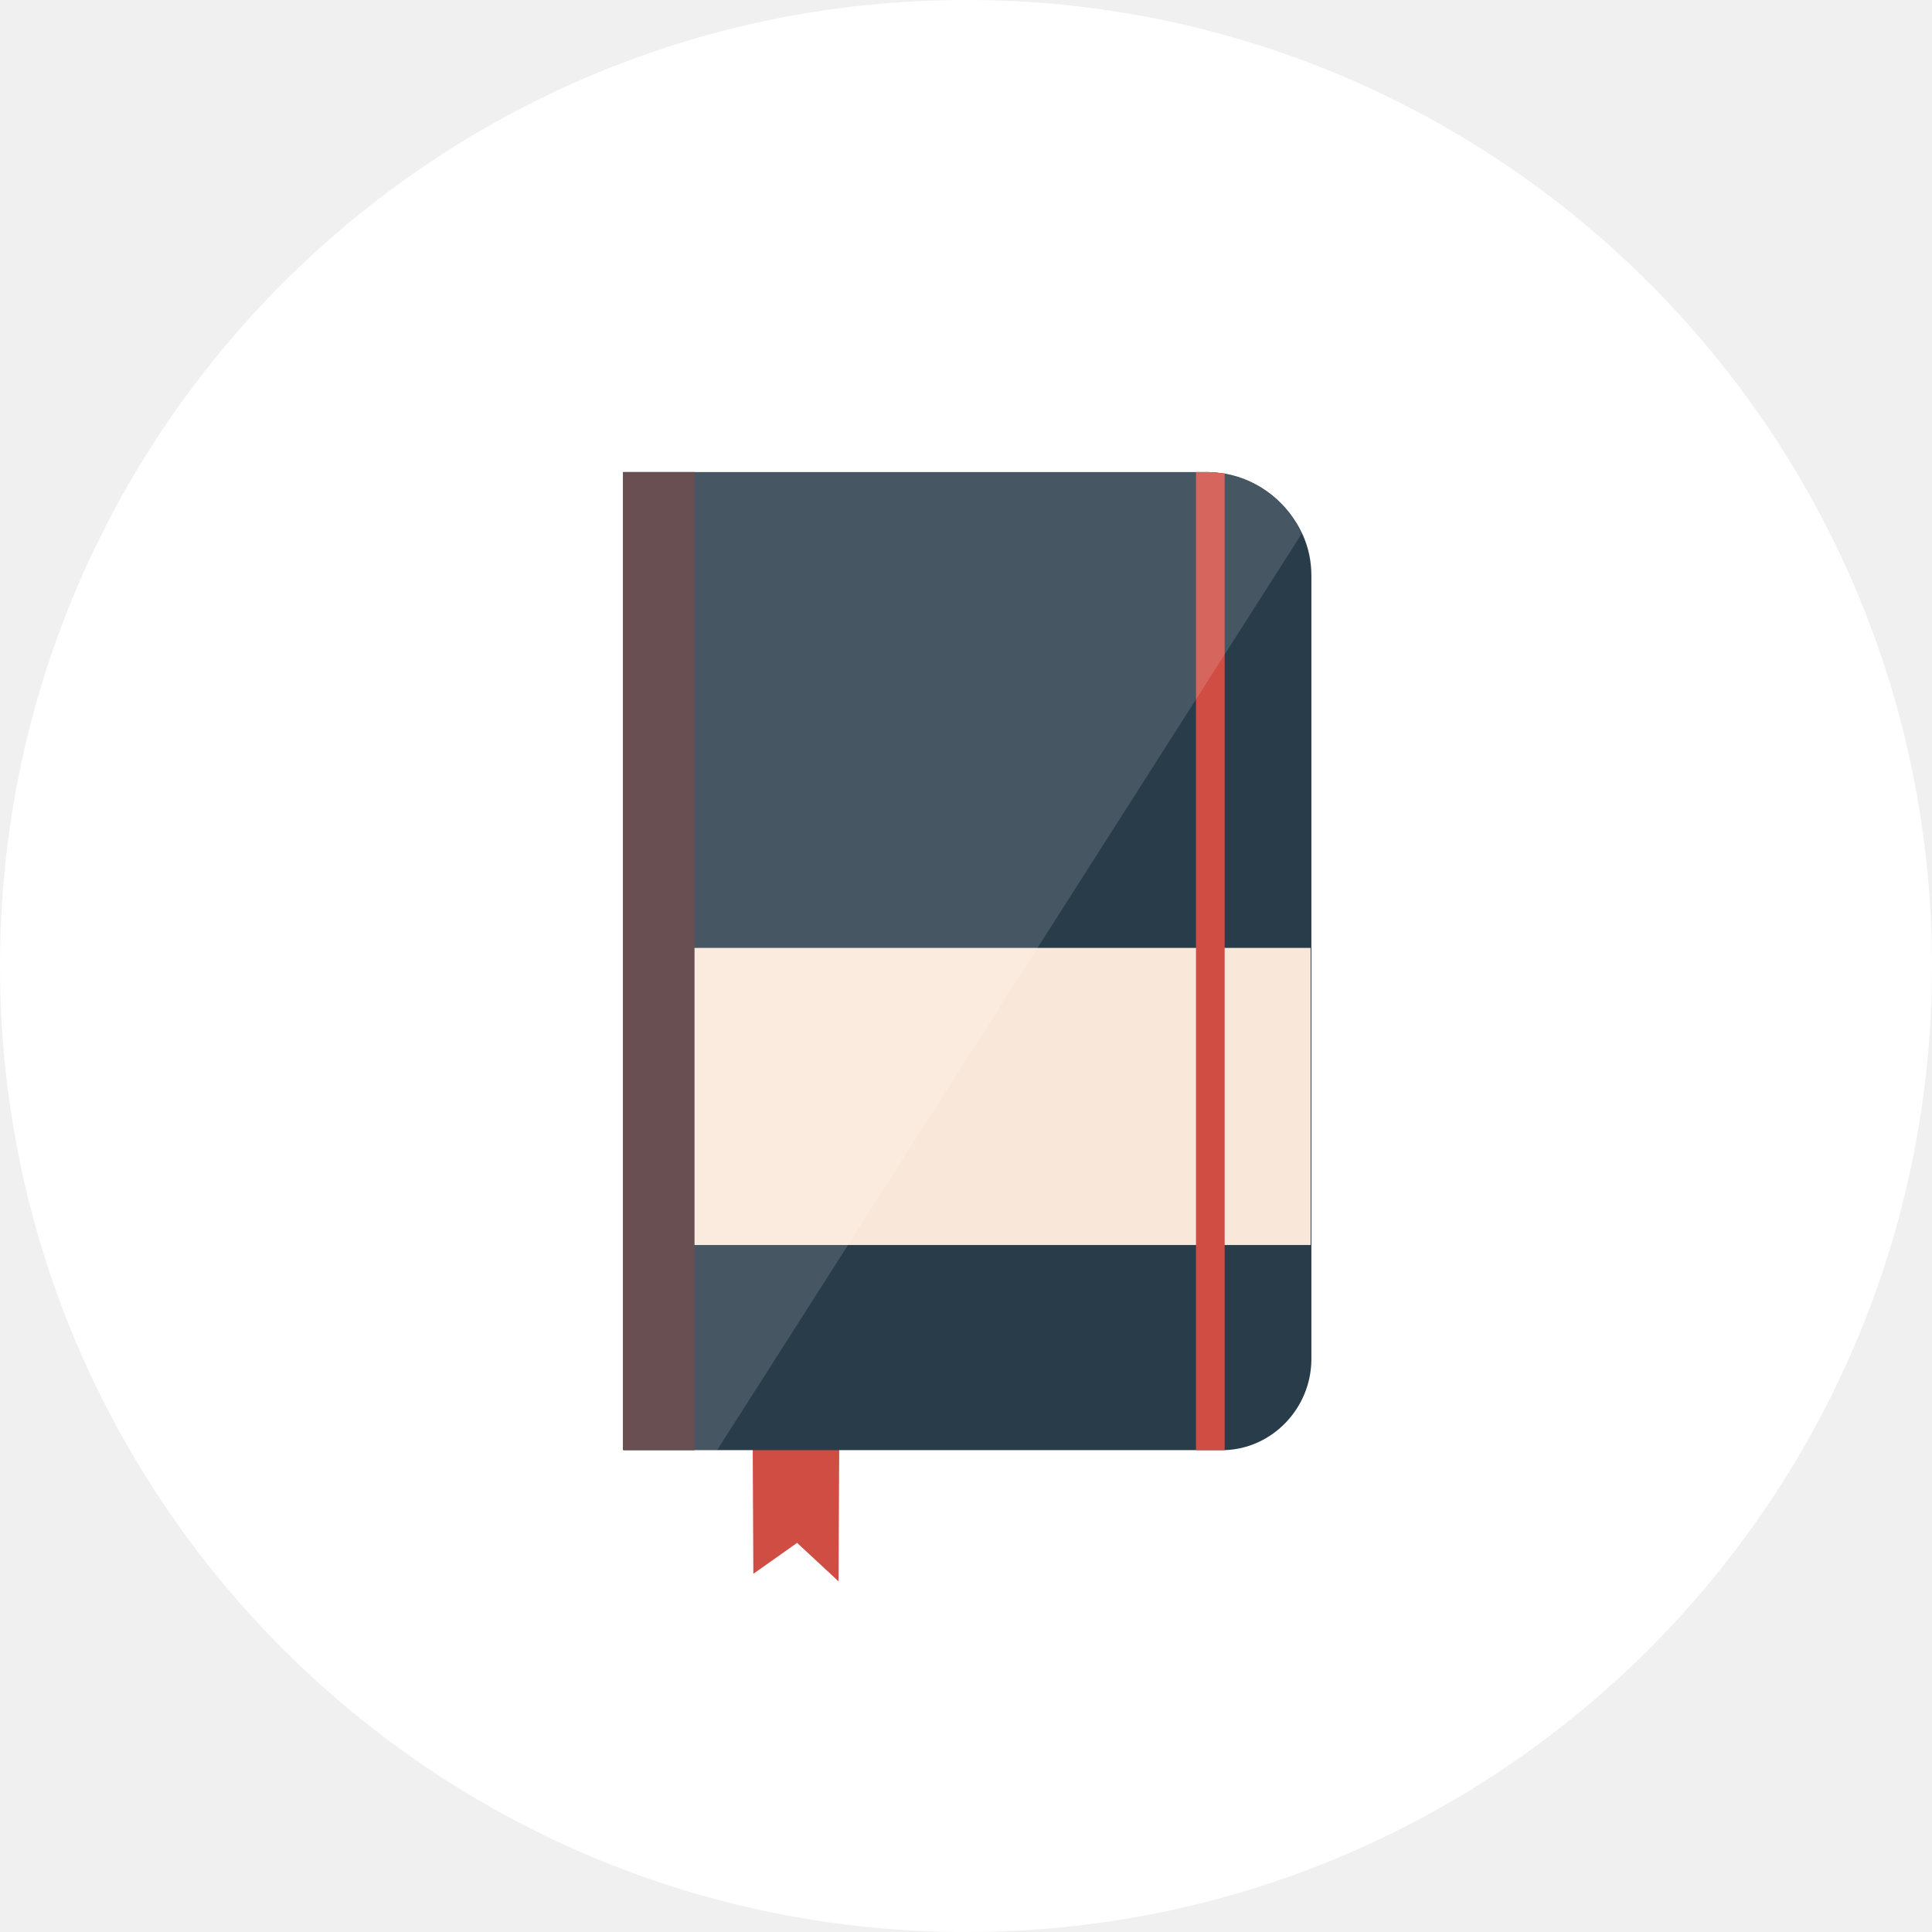
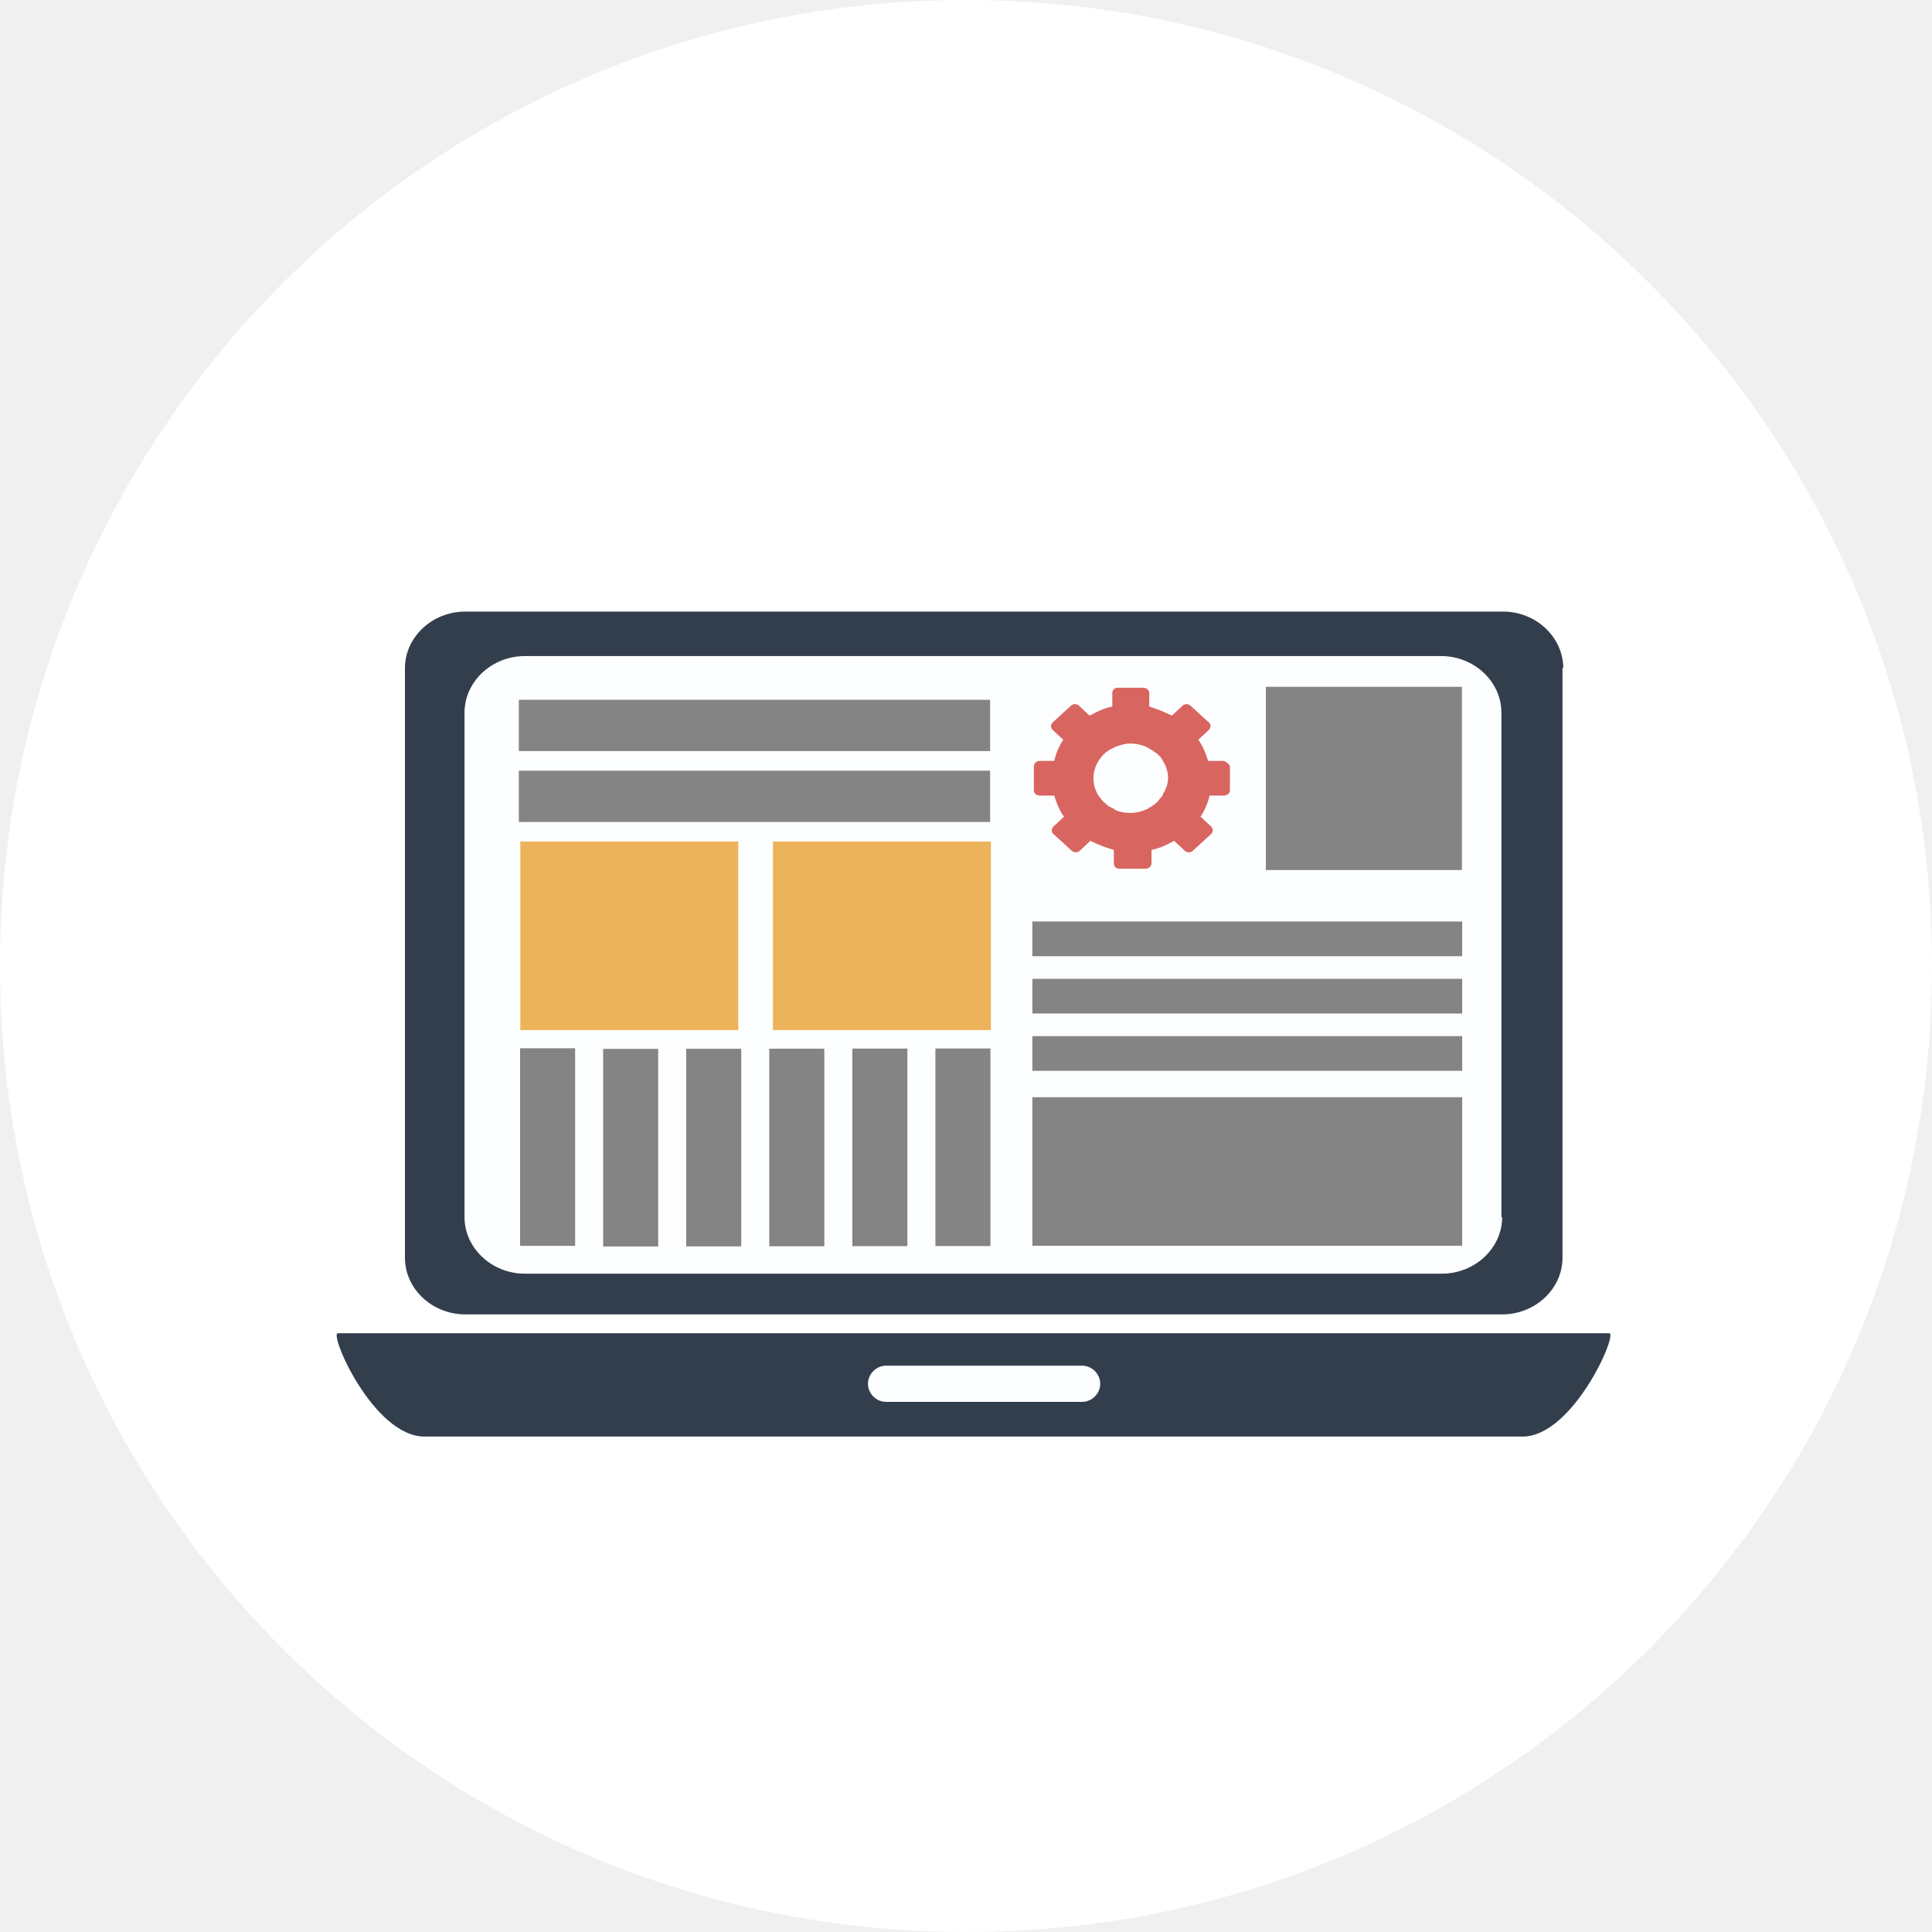
<svg xmlns="http://www.w3.org/2000/svg" version="1.1" id="Слой_1" x="0px" y="0px" viewBox="0 0 256.2 256.2" style="enable-background:new 0 0 256.2 256.2;" xml:space="preserve">
  <style type="text/css">
	.st0{fill:#FFFFFF;}
- 	.st1{fill:#D04D43;}
- 	.st2{fill:#283C4A;}
- 	.st3{fill:#523336;}
- 	.st4{fill:#F9E8D9;}
- 	.st5{opacity:0.14;fill:#FFFFFF;}
+ 	.st1{fill:#FDFEFF;}
+ 	.st2{fill:#333E4D;}
+ 	.st3{fill:#D86560;}
+ 	.st4{fill:#848484;}
+ 	.st5{fill:#EDB35A;}
</style>
-   <circle id="круг" class="st0" cx="128.1" cy="128.1" r="128.1" />
-   <path class="st1" d="M99.8,188.8c0,0.5,0.1,19.9,0.1,19.9l5.8-4.1l5.5,5.1l0.1-20.3L99.8,188.8z" />
-   <path class="st2" d="M162.4,192.3c-0.1,0-0.3,0-0.4,0l-3.4,0l-63.4,0l-12.5,0l0-129.7l75.9,0l1.5,0c0.8,0,1.6,0.1,2.3,0.2  c4.6,0.8,8.4,3.9,10.3,8c0.8,1.7,1.2,3.6,1.2,5.5l0,104.1C173.8,186.8,168.7,192.1,162.4,192.3z" />
-   <rect x="82.6" y="62.6" class="st3" width="9.5" height="129.7" />
-   <rect x="92.1" y="125.7" class="st4" width="81.7" height="39.4" />
-   <path class="st1" d="M162.4,192.3c-0.1,0-0.3,0-0.4,0l-3.4,0l0-129.7l1.5,0c0.8,0,1.6,0.1,2.3,0.2L162.4,192.3z" />
-   <path class="st5" d="M172.6,70.8L95.1,192.3l0,0l-12.5,0l0-129.7l75.9,0l1.5,0c0.8,0,1.6,0.1,2.3,0.2  C166.9,63.6,170.8,66.7,172.6,70.8z" />
+   <circle class="st0" cx="128.1" cy="128.1" r="128.1" />
+   <rect x="59.1" y="84.1" class="st1" width="141.9" height="87.1" />
+   <path class="st2" d="M207.3,88.6c0-4.1-3.6-7.5-8-7.5H61.7c-4.4,0-8,3.4-8,7.5v78.2c0,4.1,3.6,7.5,8,7.5h137.5c4.4,0,8-3.4,8-7.5  V88.6z M199.2,161.4c0,4.1-3.6,7.5-8,7.5H69.6c-4.4,0-8-3.4-8-7.5V94.5c0-4.1,3.6-7.5,8-7.5h121.5c4.4,0,8,3.4,8,7.5V161.4z" />
+   <path class="st2" d="M213.4,176.8c-1.1,0-78,0-84.1,0c0,0-0.1,0-0.4,0c-6.1,0-82.9,0-84.1,0c-1.2,0,4.7,13.7,11.5,13.7  c6.4,0,67.2,0,72.6,0c0.2,0,0.4,0,0.4,0c5.4,0,66.2,0,72.6,0C208.6,190.5,214.6,176.8,213.4,176.8z" />
+   <path class="st1" d="M143.5,185.9h-26c-1.3,0-2.4-1.1-2.4-2.4v0c0-1.3,1.1-2.4,2.4-2.4h26c1.3,0,2.4,1.1,2.4,2.4v0  C145.9,184.8,144.8,185.9,143.5,185.9z" />
+   <path class="st3" d="M162.1,100.9h-1.9c-0.3-1-0.7-2-1.3-2.8l0,0l1.4-1.3c0.3-0.3,0.3-0.8,0-1l-2.4-2.2c-0.3-0.3-0.8-0.3-1.1,0  l-1.4,1.3c-1-0.5-2-0.9-3-1.2v0v-1.8c0-0.4-0.4-0.7-0.8-0.7h-3.4c-0.4,0-0.7,0.3-0.7,0.7v1.8c-1.1,0.2-2.1,0.7-3,1.2l0,0l-1.4-1.3  c-0.3-0.3-0.8-0.3-1.1,0l-2.4,2.2c-0.3,0.3-0.3,0.7,0,1l1.4,1.3c-0.6,0.9-1,1.9-1.2,2.8h0h-1.9c-0.4,0-0.8,0.3-0.8,0.7v3.2  c0,0.4,0.3,0.7,0.8,0.7h1.9c0.3,1,0.7,2,1.3,2.8l0,0l-1.4,1.3c-0.3,0.3-0.3,0.8,0,1l2.4,2.2c0.3,0.3,0.8,0.3,1.1,0l1.4-1.3  c1,0.5,2,0.9,3.1,1.2v0v1.8c0,0.4,0.3,0.7,0.8,0.7h3.4c0.4,0,0.8-0.3,0.8-0.7v-1.8c1.1-0.2,2.1-0.7,3-1.2l0,0l1.4,1.3  c0.3,0.3,0.8,0.3,1.1,0l2.4-2.2c0.3-0.3,0.3-0.7,0-1l-1.4-1.3c0.6-0.9,1-1.9,1.2-2.8h0h1.9c0.4,0,0.8-0.3,0.8-0.7v-3.2  C162.9,101.2,162.5,100.9,162.1,100.9z M147.9,107.4c0,0-0.1,0-0.1-0.1c-0.1-0.1-0.3-0.1-0.4-0.2c-0.1,0-0.1-0.1-0.2-0.1  c-0.1,0-0.1-0.1-0.2-0.1c0,0-0.1,0-0.1-0.1c-0.2-0.1-0.3-0.3-0.5-0.4c-0.2-0.2-0.3-0.3-0.4-0.5c-0.1-0.1-0.1-0.1-0.2-0.2  c-0.1-0.2-0.3-0.4-0.4-0.7c-0.3-0.6-0.4-1.2-0.4-1.8c0-1.3,0.6-2.5,1.6-3.4c0.1-0.1,0.2-0.1,0.3-0.2c0,0,0.1,0,0.1-0.1  c0.1,0,0.1-0.1,0.2-0.1c0.2-0.1,0.4-0.2,0.6-0.3c0.1,0,0.1-0.1,0.2-0.1c0.6-0.2,1.2-0.4,1.9-0.4c0.8,0,1.6,0.2,2.2,0.5  c0.1,0,0.1,0.1,0.2,0.1c0.1,0.1,0.2,0.1,0.3,0.2c0.1,0,0.1,0.1,0.2,0.1c0,0,0.1,0,0.1,0.1c0.1,0,0.1,0.1,0.2,0.1  c0.1,0.1,0.2,0.1,0.3,0.2c0.1,0.1,0.1,0.1,0.2,0.2c0.1,0.1,0.3,0.3,0.4,0.4c0,0.1,0.1,0.1,0.1,0.2c0,0.1,0.1,0.1,0.1,0.2  c0.1,0.1,0.1,0.2,0.2,0.3c0.3,0.6,0.5,1.3,0.5,2c0,0.4-0.1,0.8-0.2,1.1c0,0.1,0,0.1-0.1,0.2c0,0.1-0.1,0.2-0.1,0.3  c0,0.1-0.1,0.1-0.1,0.2c0,0,0,0.1-0.1,0.1c0,0.1-0.1,0.2-0.1,0.3c0,0.1-0.1,0.1-0.1,0.2c0,0-0.1,0.1-0.1,0.1c0,0-0.1,0.1-0.1,0.1  c0,0,0,0.1-0.1,0.1c0,0.1-0.1,0.1-0.1,0.2c0,0-0.1,0.1-0.1,0.1c-0.1,0.1-0.1,0.1-0.2,0.2c0,0-0.1,0.1-0.1,0.1  c-0.1,0.1-0.2,0.2-0.4,0.3c0,0-0.1,0-0.1,0.1c-0.1,0-0.1,0.1-0.2,0.1c-0.1,0-0.1,0.1-0.2,0.1c0,0-0.1,0-0.1,0.1  c-0.1,0-0.1,0.1-0.2,0.1c-0.7,0.3-1.4,0.5-2.2,0.5c-0.6,0-1.3-0.1-1.8-0.3C148,107.5,147.9,107.4,147.9,107.4z" />
+   <rect x="68.8" y="92.8" class="st4" width="62.5" height="6.8" />
+   <rect x="68.8" y="102.2" class="st4" width="62.5" height="6.8" />
+   <rect x="59.5" y="148.5" transform="matrix(-1.836970e-16 1 -1 -1.836970e-16 224.768 79.509)" class="st4" width="26.2" height="7.3" />
+   <rect x="70.6" y="148.5" transform="matrix(-1.836970e-16 1 -1 -1.836970e-16 235.7828 68.4943)" class="st4" width="26.2" height="7.3" />
+   <rect x="81.6" y="148.5" transform="matrix(-1.836970e-16 1 -1 -1.836970e-16 246.7975 57.4795)" class="st4" width="26.2" height="7.3" />
+   <rect x="92.6" y="148.5" transform="matrix(-1.836970e-16 1 -1 -1.836970e-16 257.8123 46.4647)" class="st4" width="26.2" height="7.3" />
+   <rect x="103.6" y="148.5" transform="matrix(-1.836970e-16 1 -1 -1.836970e-16 268.8271 35.4499)" class="st4" width="26.2" height="7.3" />
+   <rect x="114.6" y="148.5" transform="matrix(-1.836970e-16 1 -1 -1.836970e-16 279.8418 24.4352)" class="st4" width="26.2" height="7.3" />
+   <rect x="168.7" y="90.2" transform="matrix(-1.836970e-16 1 -1 -1.836970e-16 284.0641 -77.6236)" class="st4" width="24.3" height="26" />
+   <rect x="69" y="111.6" class="st5" width="28.9" height="25" />
+   <rect x="102.5" y="111.6" class="st5" width="28.9" height="25" />
+   <rect x="136.9" y="122.2" class="st4" width="57" height="4.6" />
+   <rect x="136.9" y="129.8" class="st4" width="57" height="4.6" />
+   <rect x="136.9" y="137.4" class="st4" width="57" height="4.6" />
+   <rect x="136.9" y="145.5" class="st4" width="57" height="19.7" />
</svg>
